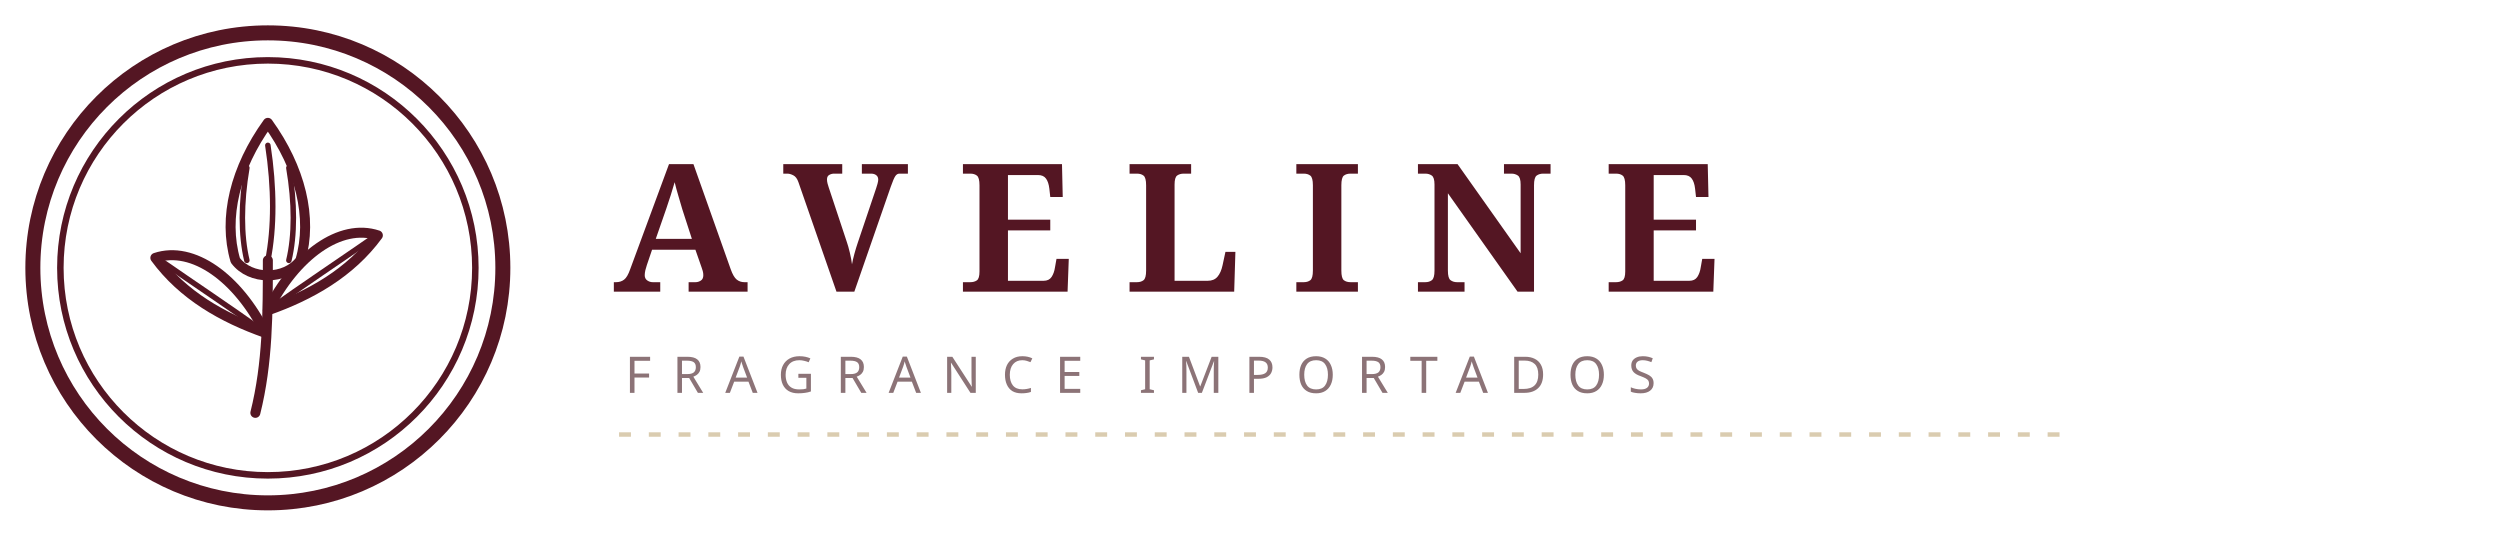
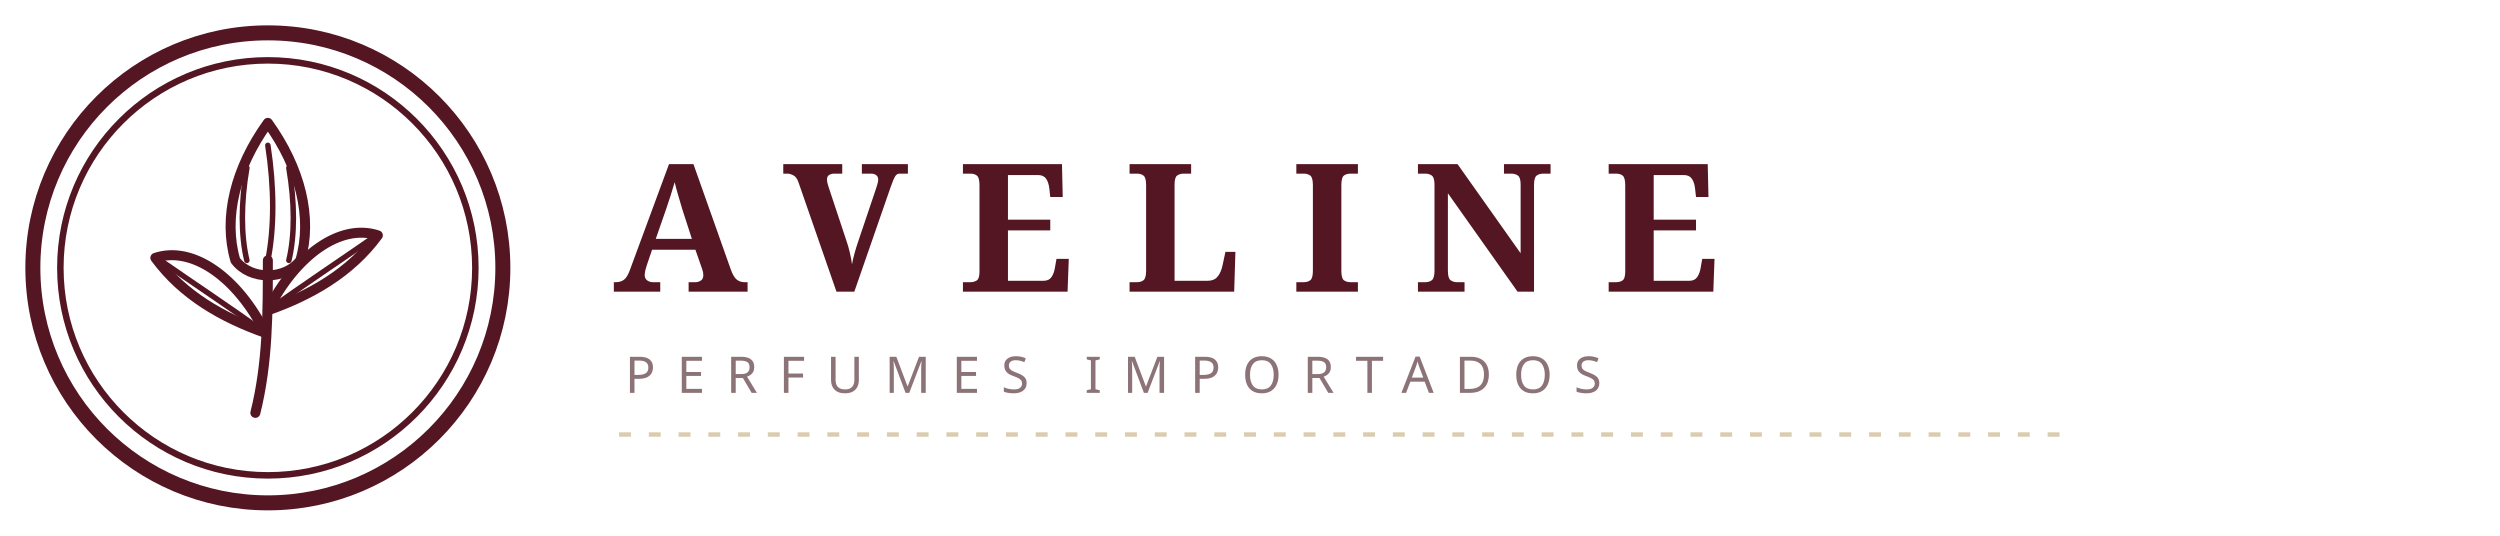
<svg xmlns="http://www.w3.org/2000/svg" viewBox="0 0 420 90" fill="none">
  <g transform="translate(3 3) scale(0.84)" fill="none" stroke="#541623" stroke-width="2" stroke-linecap="round" stroke-linejoin="round">
    <circle cx="50" cy="50" r="47" stroke-width="3" />
    <circle cx="50" cy="50" r="41.5" stroke-width="1.3" />
    <path d="M50 21 C56.5 30, 59 40, 56.5 48.5 C53.5 52.5, 46.5 52.5, 43.5 48.5 C41 40, 43.5 30, 50 21 Z" />
    <path d="M50 25.5 C51.3 34, 51.3 42, 50 48.5" stroke-width="1.1" />
    <path d="M45.8 30 C44.6 37, 44.6 43.5, 45.8 48.5" stroke-width="1.1" />
    <path d="M54.2 30 C55.4 37, 55.4 43.5, 54.2 48.5" stroke-width="1.1" />
    <path d="M50 48.5 C50 59, 50 69, 47.5 79" />
    <path d="M49.5 63 C41 60, 33 55.5, 27.5 48 C35 45.5, 44 52, 49.5 63 Z" />
    <path d="M49.5 63 C42.5 58, 35 53, 28.5 48.5" stroke-width="1.1" />
    <path d="M50 58.5 C58.5 55.5, 66.5 51, 72 43.5 C64.5 41, 55.5 47.5, 50 58.5 Z" />
    <path d="M50 58.5 C57 53.5, 64.5 48.5, 71 44" stroke-width="1.1" />
  </g>
  <text x="103" y="49" font-family="'Playfair Display', 'Cormorant Garamond', serif" font-size="30" font-weight="600" letter-spacing="0.28em" fill="#541623">AVELINE</text>
-   <text x="105" y="66" font-family="'Plus Jakarta Sans', sans-serif" font-size="8.5" font-weight="500" letter-spacing="0.42em" fill="#8C7377">FRAGRANCE IMPORTADOS</text>
+   <text x="105" y="66" font-family="'Plus Jakarta Sans', sans-serif" font-size="8.5" font-weight="500" letter-spacing="0.42em" fill="#8C7377">PERFUMES IMPORTADOS</text>
  <line x1="104" y1="73" x2="348" y2="73" stroke="#CBB68E" stroke-width="0.75" stroke-dasharray="2 3" opacity="0.7" />
</svg>
